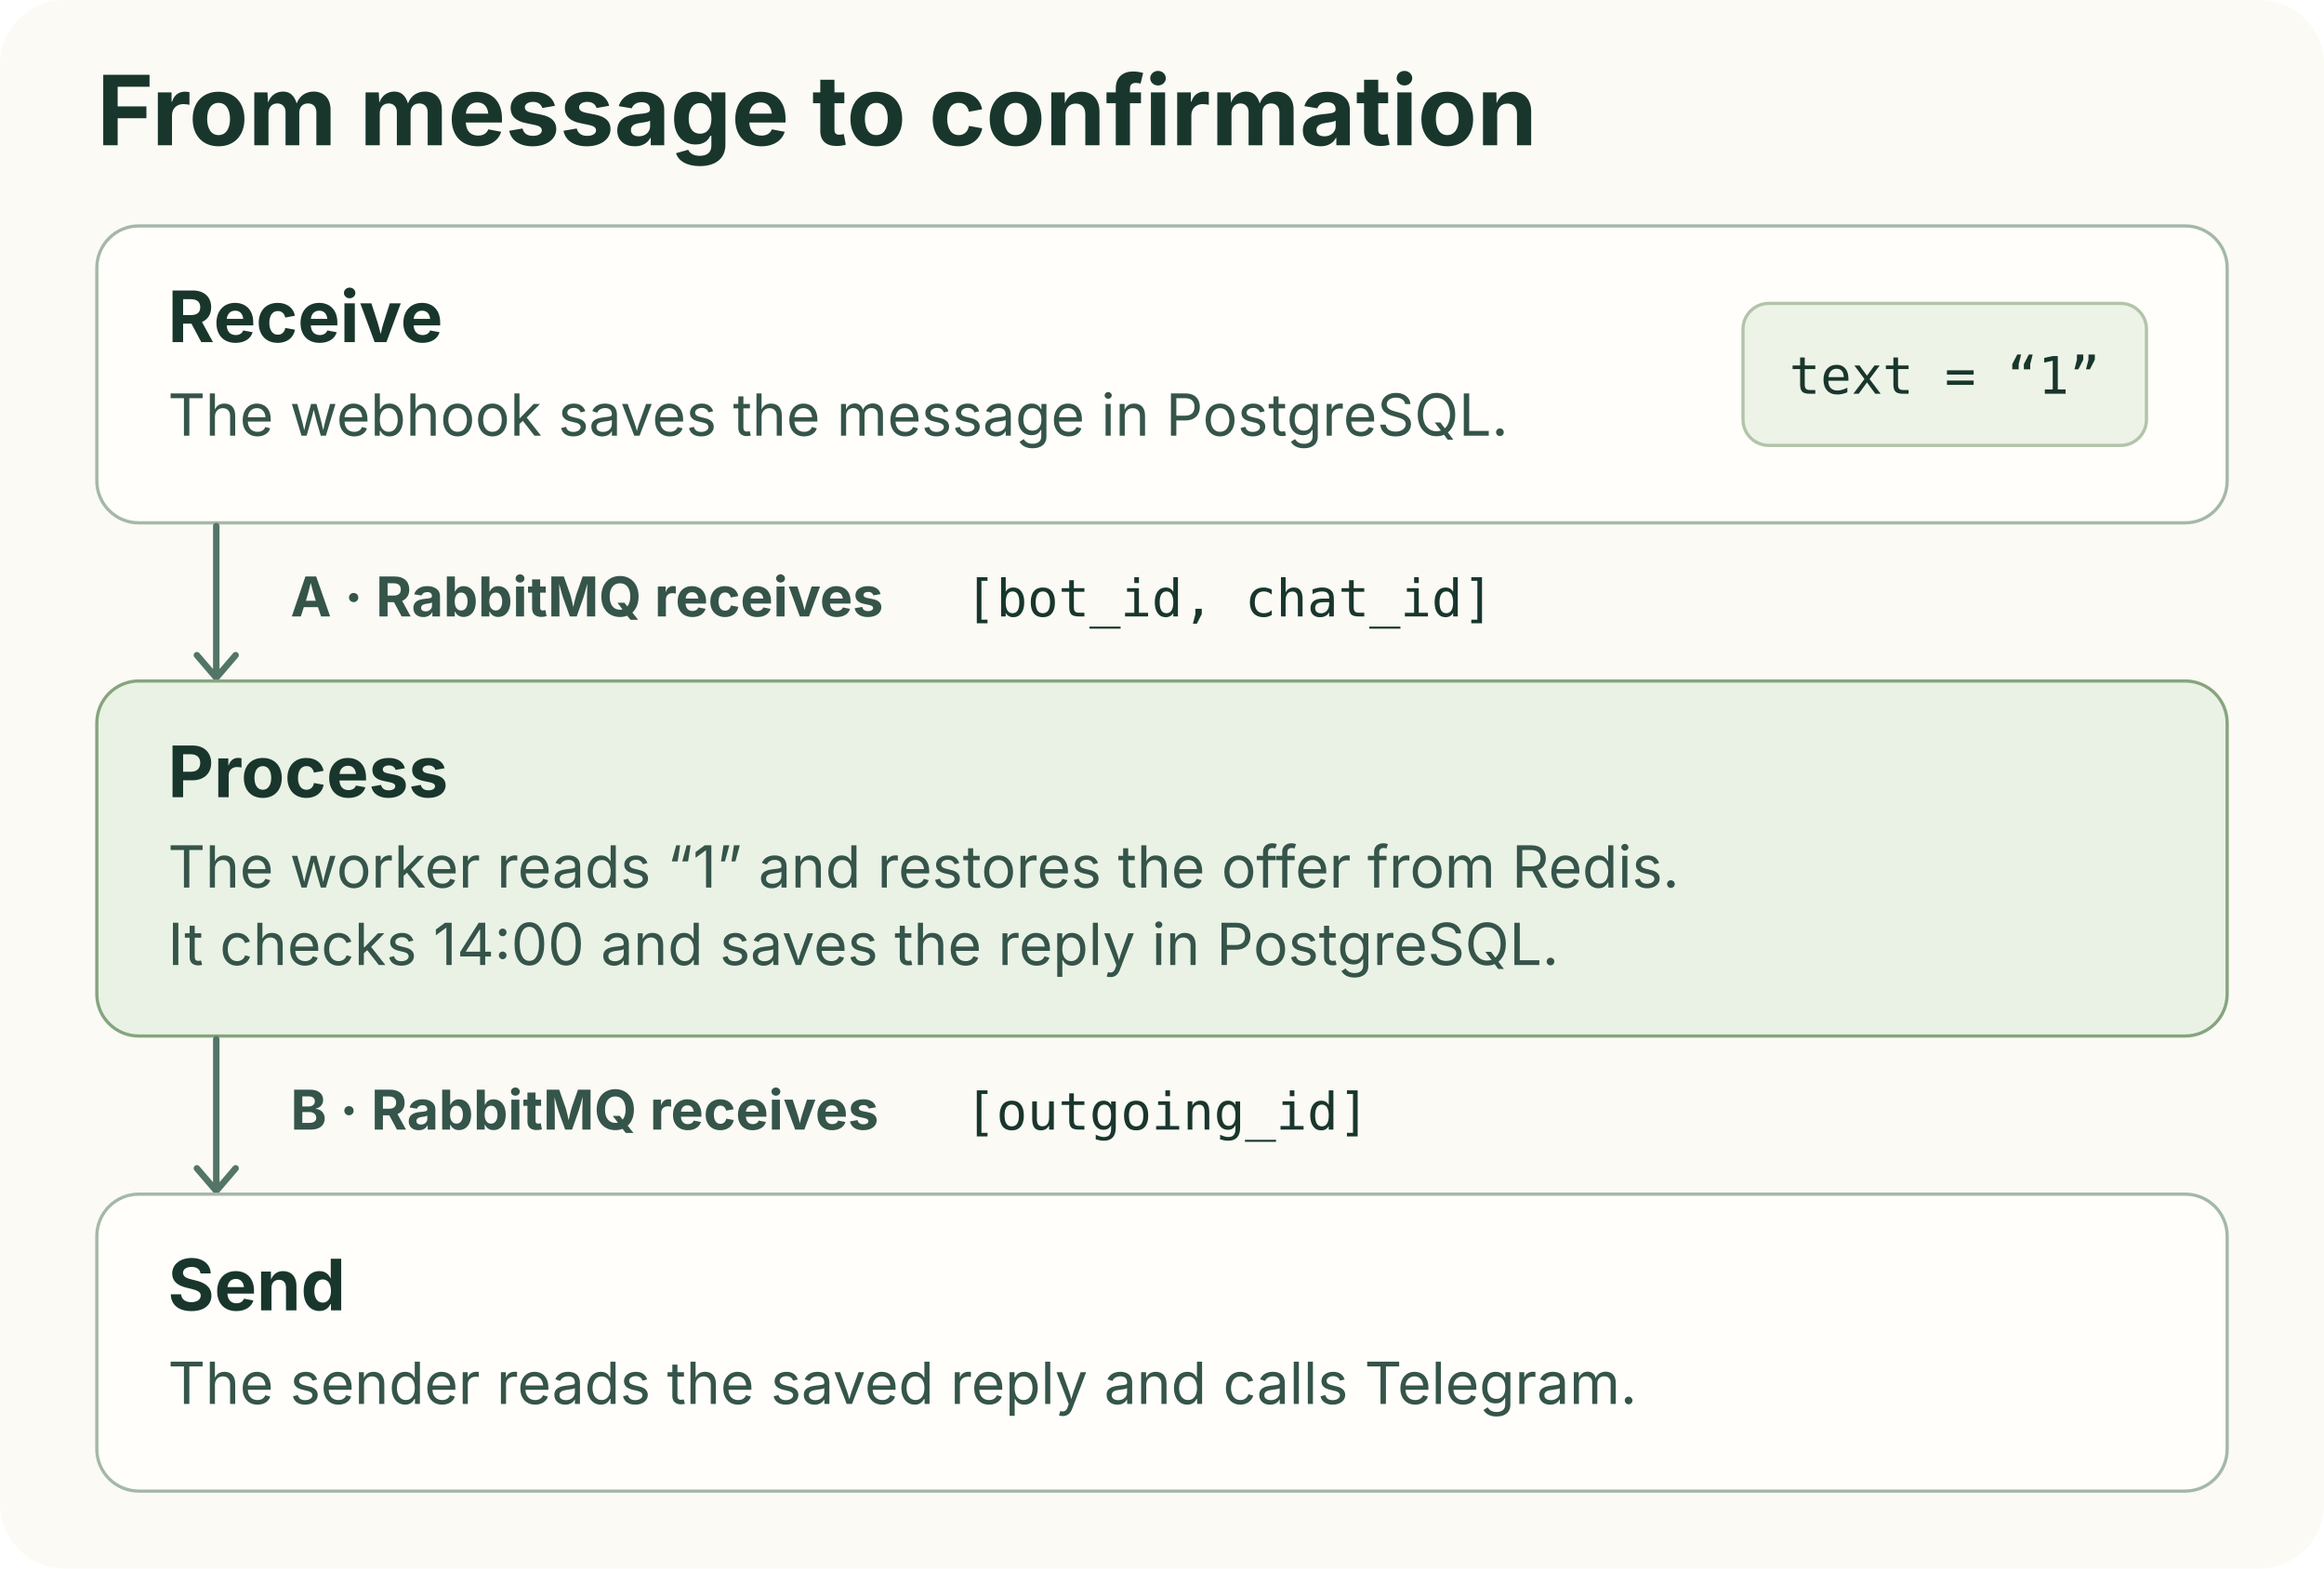
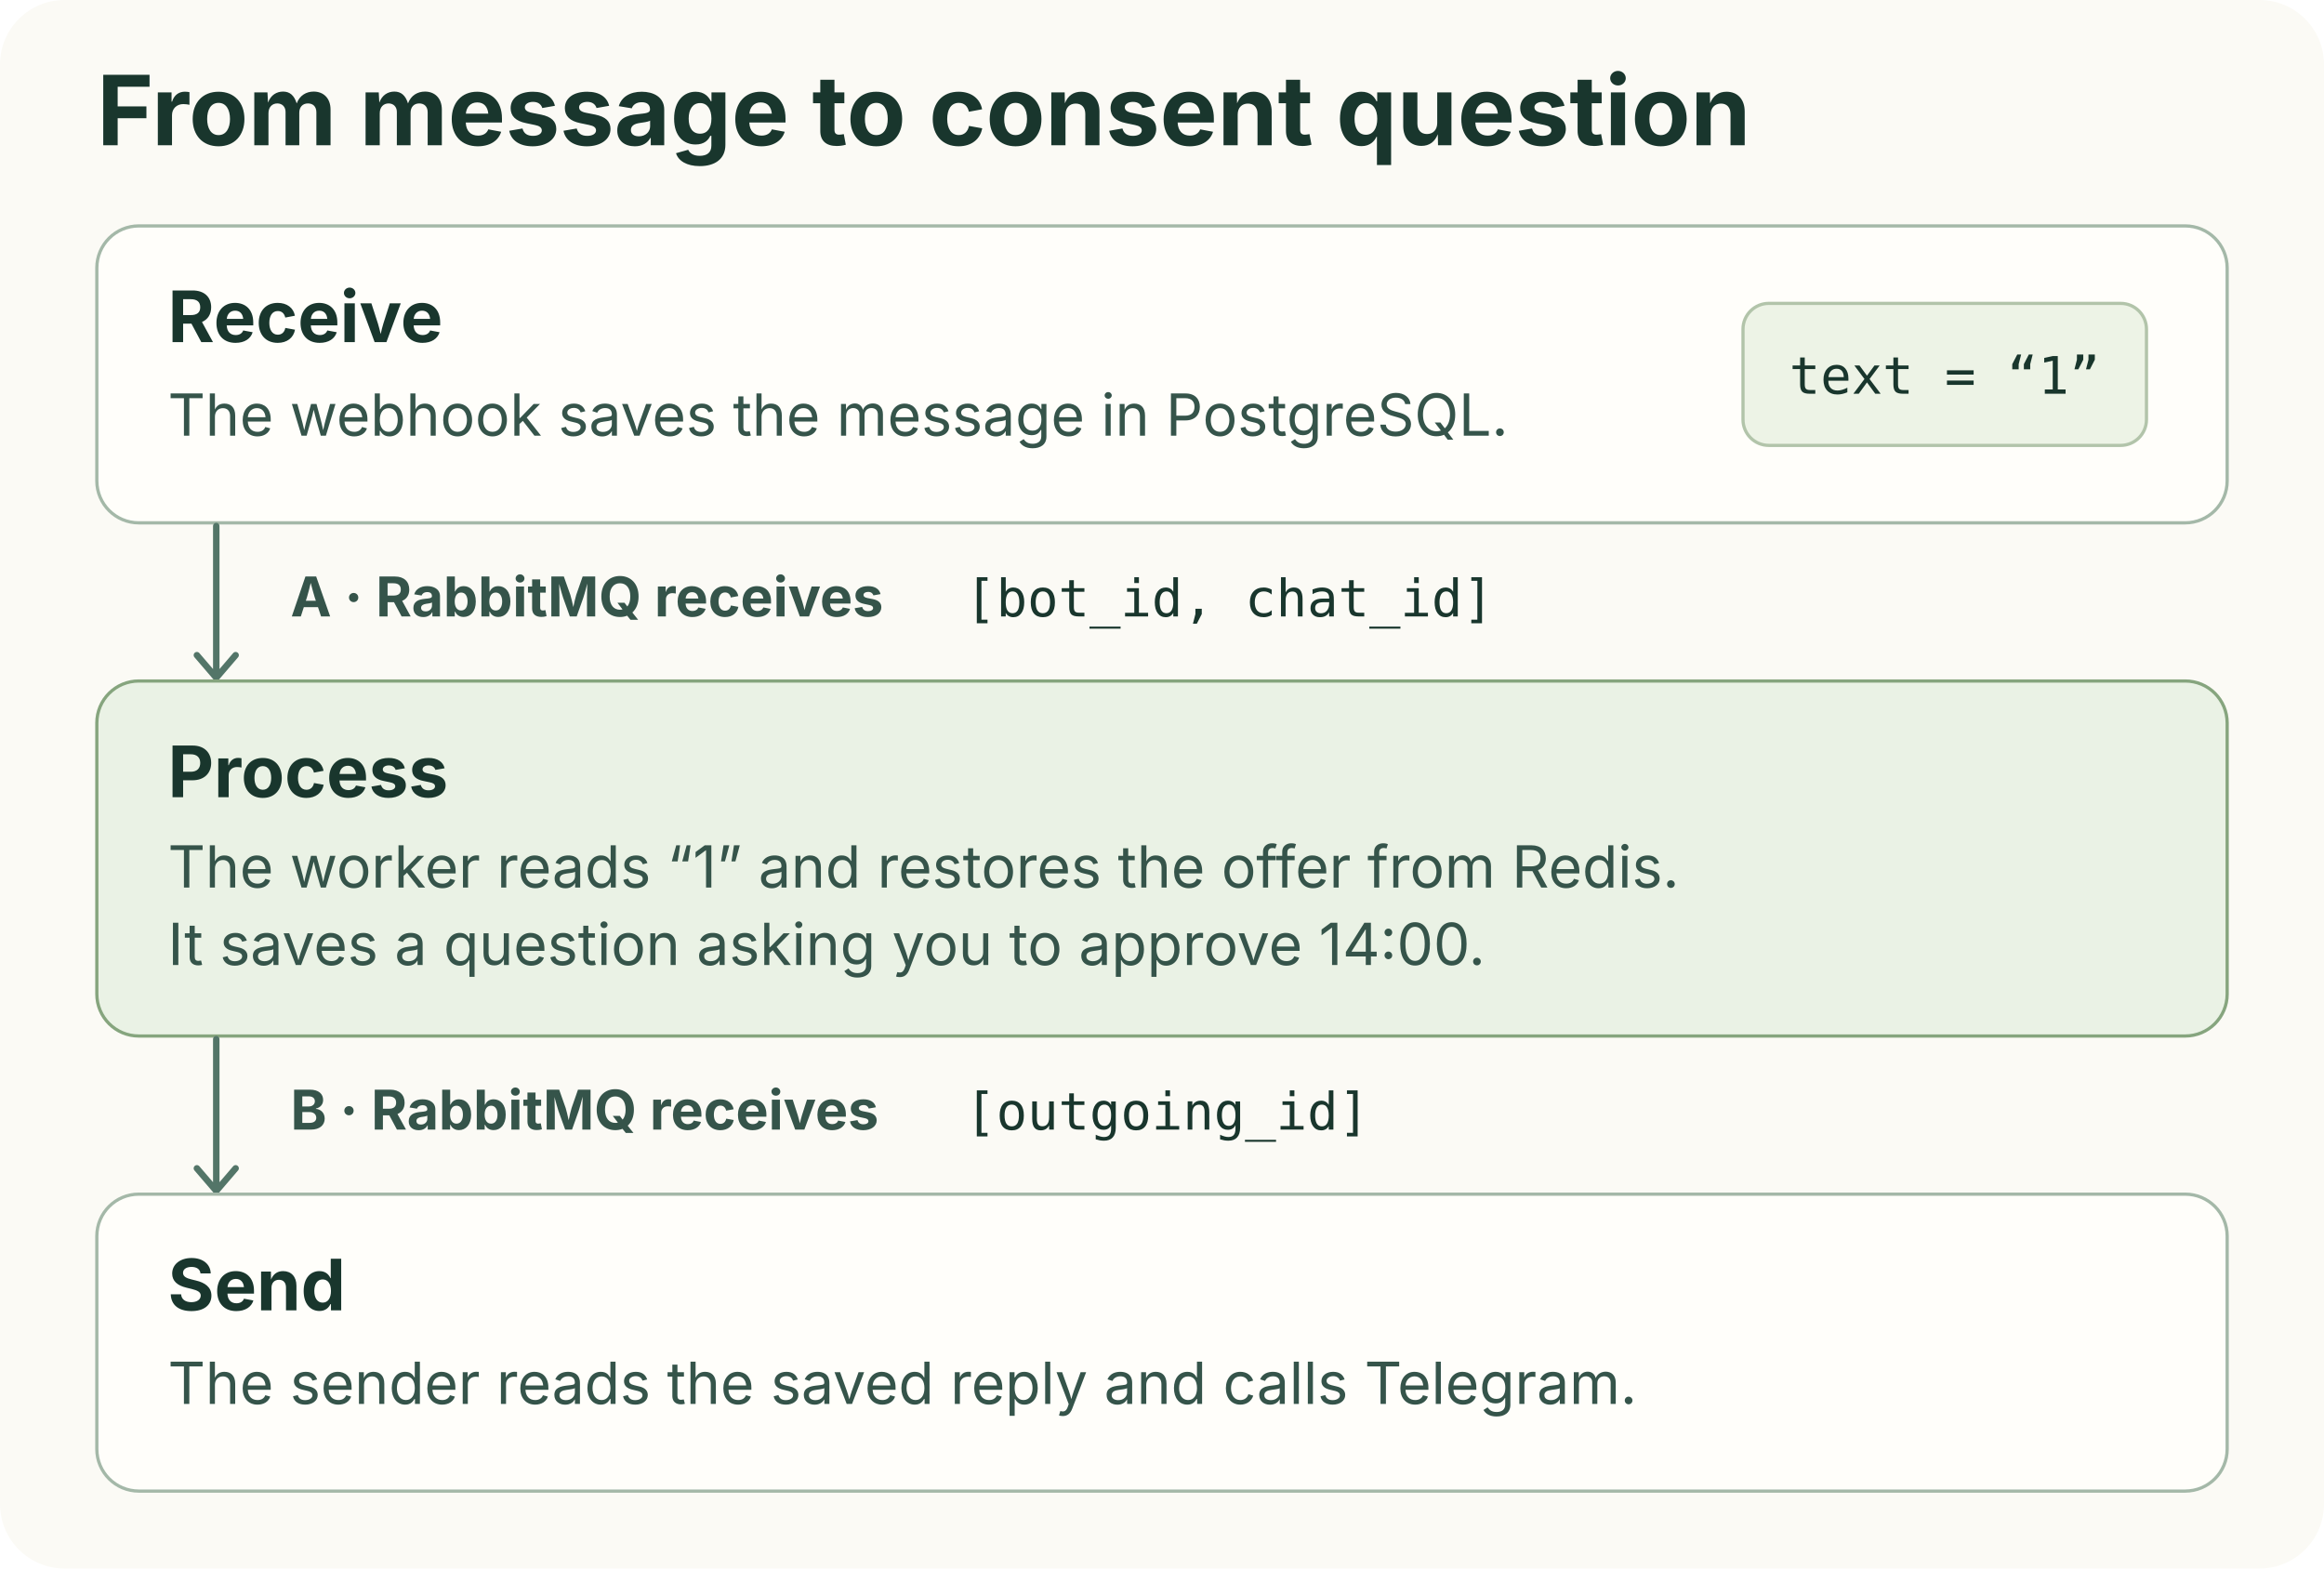
<svg xmlns="http://www.w3.org/2000/svg" width="720" height="486" viewBox="0 0 720 486" role="img" xml:lang="en" aria-labelledby="title desc">
  <style>
    text { font-family: Inter, Arial, sans-serif; fill: #19362d; }
    .title { font-size: 30px; font-weight: 700; }
    .heading { font-size: 22px; font-weight: 700; }
    .body { font-size: 18px; fill: #35544a; }
    .arrow-label { font-size: 17px; font-weight: 700; fill: #35544a; }
    .code { font-family: ui-monospace, Menlo, Consolas, monospace; font-size: 16px; }
    .arrow { fill: none; stroke: #537568; stroke-width: 2; stroke-linecap: round; stroke-linejoin: round; }
  </style>
  <rect width="720" height="486" rx="20" fill="#fbfaf5" />
-   <text class="title" x="30" y="45">From message to confirmation</text>
+   <text class="title" x="30" y="45">From message to consent question</text>
  <rect x="30" y="70" width="660" height="92" rx="13" fill="#fffefa" stroke="#a4b8a8" />
  <text class="heading" x="52" y="106">Receive</text>
  <text class="body" x="52" y="135">The webhook saves the message in PostgreSQL.</text>
  <rect x="540" y="94" width="125" height="44" rx="8" fill="#edf3e6" stroke="#b2c4aa" />
  <text class="code" x="602.5" y="122" text-anchor="middle">text = “1”</text>
  <path class="arrow" d="M67 163v47m-6-7 6 7 6-7" />
  <text class="arrow-label" x="90" y="191">A · RabbitMQ receives</text>
  <text class="code" x="299" y="191">[bot_id, chat_id]</text>
  <rect x="30" y="211" width="660" height="110" rx="13" fill="#eaf2e5" stroke="#86a57e" />
  <text class="heading" x="52" y="247">Process</text>
  <text class="body" x="52" y="275">The worker reads “1” and restores the offer from Redis.</text>
-   <text class="body" x="52" y="299">It checks 14:00 and saves the reply in PostgreSQL.</text>
+   <text class="body" x="52" y="299">It saves a question asking you to approve 14:00.</text>
  <path class="arrow" d="M67 322v47m-6-7 6 7 6-7" />
  <text class="arrow-label" x="90" y="350">B · RabbitMQ receives</text>
  <text class="code" x="299" y="350">[outgoing_id]</text>
  <rect x="30" y="370" width="660" height="92" rx="13" fill="#fffefa" stroke="#a4b8a8" />
  <text class="heading" x="52" y="406">Send</text>
  <text class="body" x="52" y="435">The sender reads the saved reply and calls Telegram.</text>
</svg>
